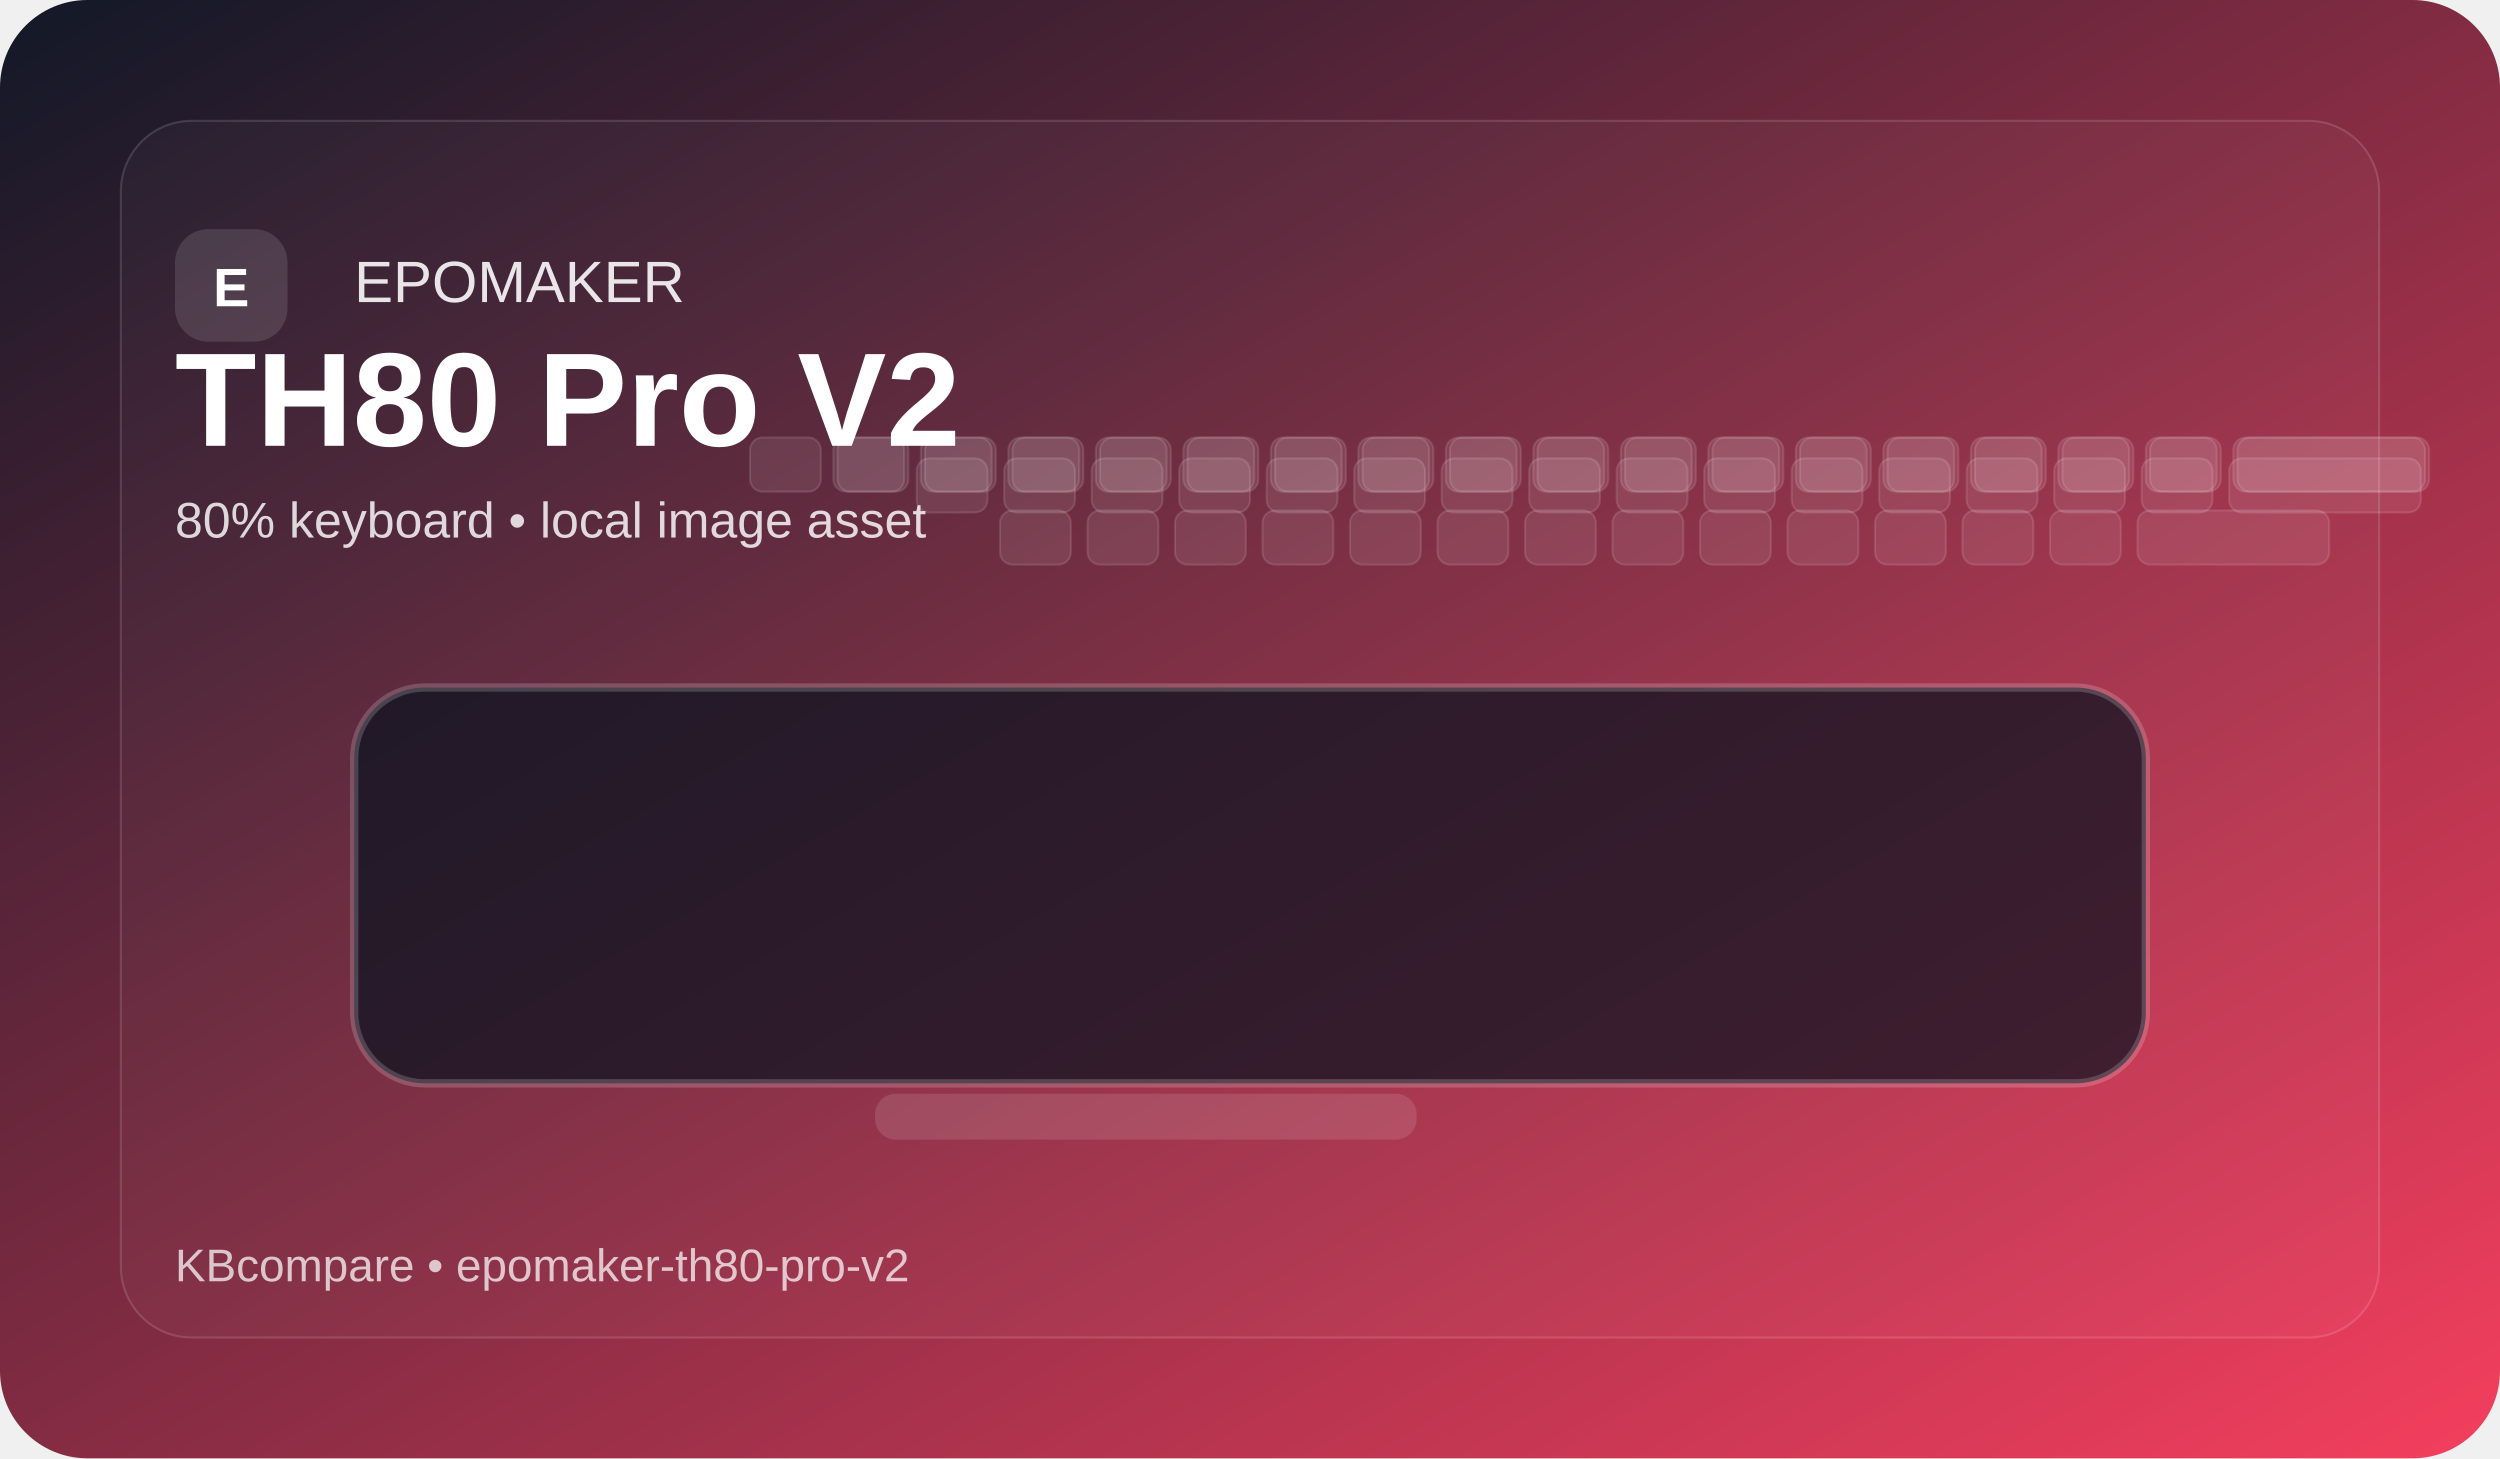
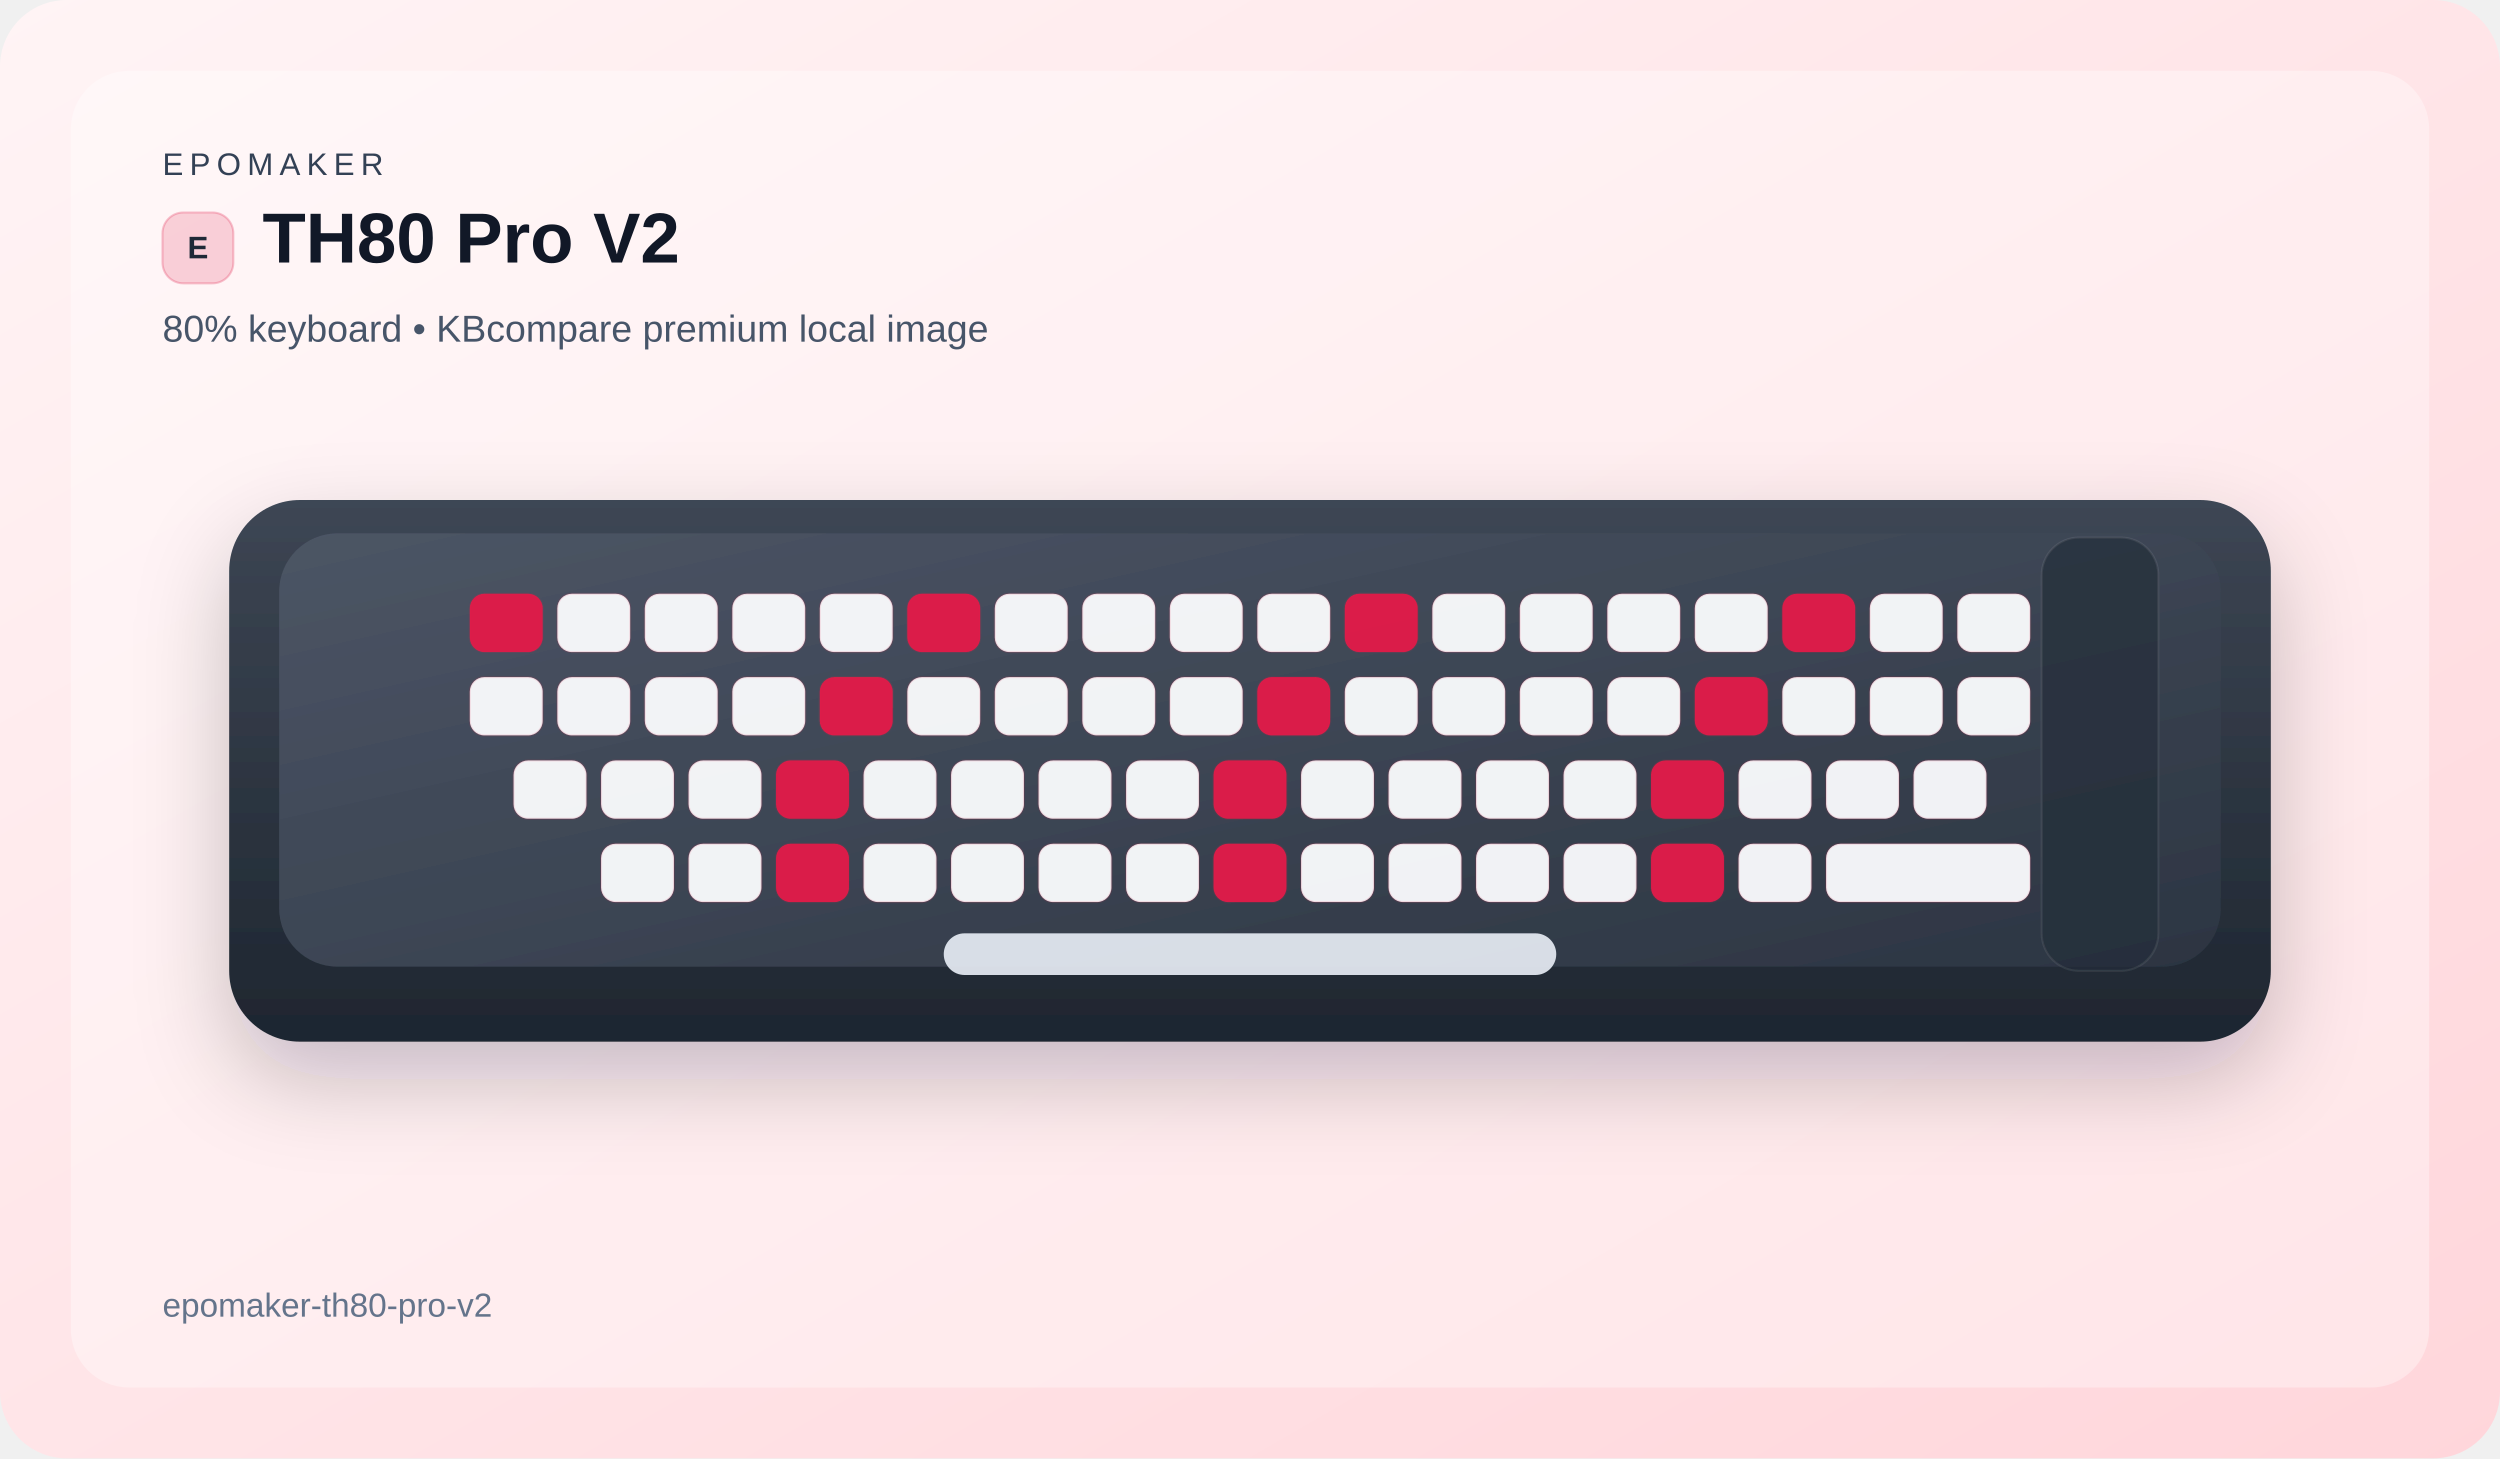
<svg xmlns="http://www.w3.org/2000/svg" width="1200" height="700" viewBox="0 0 1200 700">
  <defs>
-     <linearGradient id="g" x1="0" y1="0" x2="1" y2="1">
-       <stop offset="0%" stop-color="#111827" />
-       <stop offset="100%" stop-color="#f43f5e" />
+     <linearGradient id="bg" x1="0" y1="0" x2="1" y2="1">
+       <stop offset="0%" stop-color="#fff4f5" />
+       <stop offset="100%" stop-color="#ffd6db" />
    </linearGradient>
+     <linearGradient id="body" x1="0" y1="0" x2="0" y2="1">
+       <stop offset="0%" stop-color="#3d4654" />
+       <stop offset="100%" stop-color="#1e2630" />
+     </linearGradient>
+     <linearGradient id="plate" x1="0" y1="0" x2="1" y2="1">
+       <stop offset="0%" stop-color="#4c5565" />
+       <stop offset="100%" stop-color="#2c3542" />
+     </linearGradient>
+     <filter id="shadow" x="-20%" y="-20%" width="140%" height="160%">
+       <feDropShadow dx="0" dy="18" stdDeviation="22" flood-color="#0b1120" flood-opacity="0.22" />
+     </filter>
  </defs>
-   <rect width="1200" height="700" rx="42" fill="url(#g)" />
-   <rect x="58" y="58" width="1084" height="584" rx="34" fill="rgba(255,255,255,0.03)" stroke="rgba(255,255,255,0.14)" />
-   <rect x="84" y="110" width="54" height="54" rx="16" fill="white" fill-opacity="0.12" />
-   <text x="111" y="147" text-anchor="middle" font-size="26" font-family="Arial, sans-serif" font-weight="700" fill="white">E</text>
-   <text x="170" y="145" font-size="28" font-family="Arial, sans-serif" fill="white" opacity="0.88">EPOMAKER</text>
-   <text x="84" y="214" font-size="64" font-family="Arial, sans-serif" font-weight="700" fill="white">TH80 Pro V2</text>
-   <text x="84" y="258" font-size="24" font-family="Arial, sans-serif" fill="white" opacity="0.82">80% keyboard • local image asset</text>
-   <rect x="170" y="330" width="860" height="190" rx="34" fill="#0b1220" fill-opacity="0.72" stroke="rgba(255,255,255,0.18)" stroke-width="4" />
-   <rect x="360" y="210" width="34" height="26" rx="6" fill="white" fill-opacity="0.09" stroke="white" stroke-opacity="0.12" />
-   <rect x="402" y="210" width="34" height="26" rx="6" fill="white" fill-opacity="0.09" stroke="white" stroke-opacity="0.12" />
-   <rect x="444" y="210" width="34" height="26" rx="6" fill="white" fill-opacity="0.09" stroke="white" stroke-opacity="0.12" />
-   <rect x="486" y="210" width="34" height="26" rx="6" fill="white" fill-opacity="0.09" stroke="white" stroke-opacity="0.12" />
-   <rect x="528" y="210" width="34" height="26" rx="6" fill="white" fill-opacity="0.09" stroke="white" stroke-opacity="0.12" />
-   <rect x="570" y="210" width="34" height="26" rx="6" fill="white" fill-opacity="0.09" stroke="white" stroke-opacity="0.12" />
-   <rect x="612" y="210" width="34" height="26" rx="6" fill="white" fill-opacity="0.09" stroke="white" stroke-opacity="0.12" />
-   <rect x="654" y="210" width="34" height="26" rx="6" fill="white" fill-opacity="0.09" stroke="white" stroke-opacity="0.12" />
-   <rect x="696" y="210" width="34" height="26" rx="6" fill="white" fill-opacity="0.09" stroke="white" stroke-opacity="0.12" />
-   <rect x="738" y="210" width="34" height="26" rx="6" fill="white" fill-opacity="0.09" stroke="white" stroke-opacity="0.12" />
-   <rect x="780" y="210" width="34" height="26" rx="6" fill="white" fill-opacity="0.09" stroke="white" stroke-opacity="0.12" />
-   <rect x="822" y="210" width="34" height="26" rx="6" fill="white" fill-opacity="0.09" stroke="white" stroke-opacity="0.12" />
-   <rect x="864" y="210" width="34" height="26" rx="6" fill="white" fill-opacity="0.09" stroke="white" stroke-opacity="0.12" />
-   <rect x="906" y="210" width="34" height="26" rx="6" fill="white" fill-opacity="0.09" stroke="white" stroke-opacity="0.12" />
-   <rect x="948" y="210" width="34" height="26" rx="6" fill="white" fill-opacity="0.09" stroke="white" stroke-opacity="0.12" />
-   <rect x="990" y="210" width="34" height="26" rx="6" fill="white" fill-opacity="0.09" stroke="white" stroke-opacity="0.12" />
-   <rect x="1032" y="210" width="34" height="26" rx="6" fill="white" fill-opacity="0.09" stroke="white" stroke-opacity="0.12" />
-   <rect x="1074" y="210" width="92" height="26" rx="6" fill="white" fill-opacity="0.09" stroke="white" stroke-opacity="0.12" />
-   <rect x="400" y="210" width="34" height="26" rx="6" fill="white" fill-opacity="0.09" stroke="white" stroke-opacity="0.12" />
-   <rect x="442" y="210" width="34" height="26" rx="6" fill="white" fill-opacity="0.09" stroke="white" stroke-opacity="0.12" />
-   <rect x="484" y="210" width="34" height="26" rx="6" fill="white" fill-opacity="0.09" stroke="white" stroke-opacity="0.12" />
-   <rect x="526" y="210" width="34" height="26" rx="6" fill="white" fill-opacity="0.09" stroke="white" stroke-opacity="0.12" />
-   <rect x="568" y="210" width="34" height="26" rx="6" fill="white" fill-opacity="0.09" stroke="white" stroke-opacity="0.12" />
-   <rect x="610" y="210" width="34" height="26" rx="6" fill="white" fill-opacity="0.09" stroke="white" stroke-opacity="0.12" />
-   <rect x="652" y="210" width="34" height="26" rx="6" fill="white" fill-opacity="0.09" stroke="white" stroke-opacity="0.12" />
-   <rect x="694" y="210" width="34" height="26" rx="6" fill="white" fill-opacity="0.09" stroke="white" stroke-opacity="0.12" />
-   <rect x="736" y="210" width="34" height="26" rx="6" fill="white" fill-opacity="0.09" stroke="white" stroke-opacity="0.12" />
-   <rect x="778" y="210" width="34" height="26" rx="6" fill="white" fill-opacity="0.09" stroke="white" stroke-opacity="0.12" />
-   <rect x="820" y="210" width="34" height="26" rx="6" fill="white" fill-opacity="0.09" stroke="white" stroke-opacity="0.12" />
-   <rect x="862" y="210" width="34" height="26" rx="6" fill="white" fill-opacity="0.09" stroke="white" stroke-opacity="0.12" />
-   <rect x="904" y="210" width="34" height="26" rx="6" fill="white" fill-opacity="0.09" stroke="white" stroke-opacity="0.12" />
-   <rect x="946" y="210" width="34" height="26" rx="6" fill="white" fill-opacity="0.09" stroke="white" stroke-opacity="0.12" />
-   <rect x="988" y="210" width="34" height="26" rx="6" fill="white" fill-opacity="0.09" stroke="white" stroke-opacity="0.12" />
-   <rect x="1030" y="210" width="34" height="26" rx="6" fill="white" fill-opacity="0.09" stroke="white" stroke-opacity="0.12" />
-   <rect x="1072" y="210" width="92" height="26" rx="6" fill="white" fill-opacity="0.09" stroke="white" stroke-opacity="0.12" />
-   <rect x="440" y="220" width="34" height="26" rx="6" fill="white" fill-opacity="0.09" stroke="white" stroke-opacity="0.12" />
-   <rect x="482" y="220" width="34" height="26" rx="6" fill="white" fill-opacity="0.09" stroke="white" stroke-opacity="0.12" />
-   <rect x="524" y="220" width="34" height="26" rx="6" fill="white" fill-opacity="0.09" stroke="white" stroke-opacity="0.12" />
-   <rect x="566" y="220" width="34" height="26" rx="6" fill="white" fill-opacity="0.09" stroke="white" stroke-opacity="0.12" />
-   <rect x="608" y="220" width="34" height="26" rx="6" fill="white" fill-opacity="0.09" stroke="white" stroke-opacity="0.12" />
-   <rect x="650" y="220" width="34" height="26" rx="6" fill="white" fill-opacity="0.09" stroke="white" stroke-opacity="0.12" />
-   <rect x="692" y="220" width="34" height="26" rx="6" fill="white" fill-opacity="0.09" stroke="white" stroke-opacity="0.12" />
-   <rect x="734" y="220" width="34" height="26" rx="6" fill="white" fill-opacity="0.09" stroke="white" stroke-opacity="0.12" />
-   <rect x="776" y="220" width="34" height="26" rx="6" fill="white" fill-opacity="0.09" stroke="white" stroke-opacity="0.12" />
-   <rect x="818" y="220" width="34" height="26" rx="6" fill="white" fill-opacity="0.09" stroke="white" stroke-opacity="0.12" />
-   <rect x="860" y="220" width="34" height="26" rx="6" fill="white" fill-opacity="0.09" stroke="white" stroke-opacity="0.12" />
-   <rect x="902" y="220" width="34" height="26" rx="6" fill="white" fill-opacity="0.09" stroke="white" stroke-opacity="0.12" />
-   <rect x="944" y="220" width="34" height="26" rx="6" fill="white" fill-opacity="0.09" stroke="white" stroke-opacity="0.12" />
-   <rect x="986" y="220" width="34" height="26" rx="6" fill="white" fill-opacity="0.09" stroke="white" stroke-opacity="0.12" />
-   <rect x="1028" y="220" width="34" height="26" rx="6" fill="white" fill-opacity="0.09" stroke="white" stroke-opacity="0.12" />
-   <rect x="1070" y="220" width="92" height="26" rx="6" fill="white" fill-opacity="0.09" stroke="white" stroke-opacity="0.12" />
-   <rect x="480" y="245" width="34" height="26" rx="6" fill="white" fill-opacity="0.09" stroke="white" stroke-opacity="0.12" />
-   <rect x="522" y="245" width="34" height="26" rx="6" fill="white" fill-opacity="0.09" stroke="white" stroke-opacity="0.12" />
-   <rect x="564" y="245" width="34" height="26" rx="6" fill="white" fill-opacity="0.09" stroke="white" stroke-opacity="0.12" />
-   <rect x="606" y="245" width="34" height="26" rx="6" fill="white" fill-opacity="0.09" stroke="white" stroke-opacity="0.12" />
-   <rect x="648" y="245" width="34" height="26" rx="6" fill="white" fill-opacity="0.09" stroke="white" stroke-opacity="0.12" />
-   <rect x="690" y="245" width="34" height="26" rx="6" fill="white" fill-opacity="0.09" stroke="white" stroke-opacity="0.12" />
-   <rect x="732" y="245" width="34" height="26" rx="6" fill="white" fill-opacity="0.09" stroke="white" stroke-opacity="0.12" />
-   <rect x="774" y="245" width="34" height="26" rx="6" fill="white" fill-opacity="0.09" stroke="white" stroke-opacity="0.12" />
-   <rect x="816" y="245" width="34" height="26" rx="6" fill="white" fill-opacity="0.09" stroke="white" stroke-opacity="0.12" />
-   <rect x="858" y="245" width="34" height="26" rx="6" fill="white" fill-opacity="0.09" stroke="white" stroke-opacity="0.12" />
-   <rect x="900" y="245" width="34" height="26" rx="6" fill="white" fill-opacity="0.09" stroke="white" stroke-opacity="0.12" />
-   <rect x="942" y="245" width="34" height="26" rx="6" fill="white" fill-opacity="0.09" stroke="white" stroke-opacity="0.12" />
-   <rect x="984" y="245" width="34" height="26" rx="6" fill="white" fill-opacity="0.09" stroke="white" stroke-opacity="0.12" />
-   <rect x="1026" y="245" width="92" height="26" rx="6" fill="white" fill-opacity="0.09" stroke="white" stroke-opacity="0.12" />
-   <rect x="420" y="525" width="260" height="22" rx="10" fill="white" fill-opacity="0.12" />
-   <text x="84" y="615" font-size="22" font-family="Arial, sans-serif" fill="white" opacity="0.72">KBcompare • epomaker-th80-pro-v2</text>
+   <rect width="1200" height="700" rx="32" fill="url(#bg)" />
+   <rect x="34" y="34" width="1132" height="632" rx="28" fill="white" fill-opacity="0.35" />
+   <text x="78" y="84" font-size="15" font-family="Arial, sans-serif" fill="#334155" letter-spacing="3">EPOMAKER</text>
+   <rect x="78" y="102" width="34" height="34" rx="10" fill="#e11d48" fill-opacity="0.18" stroke="#e11d48" stroke-opacity="0.25" />
+   <text x="95" y="124" text-anchor="middle" font-size="15" font-family="Arial, sans-serif" font-weight="700" fill="#1f2937">E</text>
+   <text x="126" y="126" font-size="34" font-family="Arial, sans-serif" font-weight="700" fill="#111827">TH80 Pro V2</text>
+   <text x="78" y="164" font-size="18" font-family="Arial, sans-serif" fill="#475569">80% keyboard • KBcompare premium local image</text>
+   <g filter="url(#shadow)">
+     <rect x="110" y="240" width="980" height="260" rx="34" fill="url(#body)" />
+     <rect x="134" y="256" width="932" height="208" rx="28" fill="url(#plate)" />
+     <rect x="225.5" y="285" width="35.0" height="28" rx="7" fill="#e11d48" fill-opacity="0.96" stroke="#e11d48" stroke-opacity="0.12" />
+     <rect x="267.5" y="285" width="35.0" height="28" rx="7" fill="#f8fafc" fill-opacity="0.96" stroke="#e11d48" stroke-opacity="0.12" />
+     <rect x="309.5" y="285" width="35.0" height="28" rx="7" fill="#f8fafc" fill-opacity="0.96" stroke="#e11d48" stroke-opacity="0.12" />
+     <rect x="351.5" y="285" width="35.0" height="28" rx="7" fill="#f8fafc" fill-opacity="0.96" stroke="#e11d48" stroke-opacity="0.12" />
+     <rect x="393.5" y="285" width="35.0" height="28" rx="7" fill="#f8fafc" fill-opacity="0.96" stroke="#e11d48" stroke-opacity="0.12" />
+     <rect x="435.5" y="285" width="35.0" height="28" rx="7" fill="#e11d48" fill-opacity="0.96" stroke="#e11d48" stroke-opacity="0.12" />
+     <rect x="477.5" y="285" width="35.0" height="28" rx="7" fill="#f8fafc" fill-opacity="0.96" stroke="#e11d48" stroke-opacity="0.12" />
+     <rect x="519.5" y="285" width="35.0" height="28" rx="7" fill="#f8fafc" fill-opacity="0.96" stroke="#e11d48" stroke-opacity="0.12" />
+     <rect x="561.5" y="285" width="35.0" height="28" rx="7" fill="#f8fafc" fill-opacity="0.96" stroke="#e11d48" stroke-opacity="0.12" />
+     <rect x="603.5" y="285" width="35.0" height="28" rx="7" fill="#f8fafc" fill-opacity="0.96" stroke="#e11d48" stroke-opacity="0.12" />
+     <rect x="645.5" y="285" width="35.0" height="28" rx="7" fill="#e11d48" fill-opacity="0.96" stroke="#e11d48" stroke-opacity="0.12" />
+     <rect x="687.5" y="285" width="35.0" height="28" rx="7" fill="#f8fafc" fill-opacity="0.96" stroke="#e11d48" stroke-opacity="0.12" />
+     <rect x="729.5" y="285" width="35.0" height="28" rx="7" fill="#f8fafc" fill-opacity="0.96" stroke="#e11d48" stroke-opacity="0.12" />
+     <rect x="771.5" y="285" width="35.0" height="28" rx="7" fill="#f8fafc" fill-opacity="0.96" stroke="#e11d48" stroke-opacity="0.12" />
+     <rect x="813.5" y="285" width="35.0" height="28" rx="7" fill="#f8fafc" fill-opacity="0.96" stroke="#e11d48" stroke-opacity="0.12" />
+     <rect x="855.5" y="285" width="35.0" height="28" rx="7" fill="#e11d48" fill-opacity="0.96" stroke="#e11d48" stroke-opacity="0.12" />
+     <rect x="897.5" y="285" width="35.0" height="28" rx="7" fill="#f8fafc" fill-opacity="0.96" stroke="#e11d48" stroke-opacity="0.12" />
+     <rect x="939.5" y="285" width="35.0" height="28" rx="7" fill="#f8fafc" fill-opacity="0.96" stroke="#e11d48" stroke-opacity="0.12" />
+     <rect x="225.5" y="325" width="35.0" height="28" rx="7" fill="#f8fafc" fill-opacity="0.96" stroke="#e11d48" stroke-opacity="0.12" />
+     <rect x="267.5" y="325" width="35.0" height="28" rx="7" fill="#f8fafc" fill-opacity="0.96" stroke="#e11d48" stroke-opacity="0.12" />
+     <rect x="309.5" y="325" width="35.0" height="28" rx="7" fill="#f8fafc" fill-opacity="0.96" stroke="#e11d48" stroke-opacity="0.12" />
+     <rect x="351.5" y="325" width="35.0" height="28" rx="7" fill="#f8fafc" fill-opacity="0.96" stroke="#e11d48" stroke-opacity="0.12" />
+     <rect x="393.5" y="325" width="35.0" height="28" rx="7" fill="#e11d48" fill-opacity="0.96" stroke="#e11d48" stroke-opacity="0.12" />
+     <rect x="435.5" y="325" width="35.0" height="28" rx="7" fill="#f8fafc" fill-opacity="0.96" stroke="#e11d48" stroke-opacity="0.12" />
+     <rect x="477.5" y="325" width="35.0" height="28" rx="7" fill="#f8fafc" fill-opacity="0.96" stroke="#e11d48" stroke-opacity="0.12" />
+     <rect x="519.5" y="325" width="35.0" height="28" rx="7" fill="#f8fafc" fill-opacity="0.96" stroke="#e11d48" stroke-opacity="0.12" />
+     <rect x="561.5" y="325" width="35.0" height="28" rx="7" fill="#f8fafc" fill-opacity="0.96" stroke="#e11d48" stroke-opacity="0.12" />
+     <rect x="603.5" y="325" width="35.0" height="28" rx="7" fill="#e11d48" fill-opacity="0.96" stroke="#e11d48" stroke-opacity="0.12" />
+     <rect x="645.5" y="325" width="35.0" height="28" rx="7" fill="#f8fafc" fill-opacity="0.96" stroke="#e11d48" stroke-opacity="0.12" />
+     <rect x="687.5" y="325" width="35.0" height="28" rx="7" fill="#f8fafc" fill-opacity="0.96" stroke="#e11d48" stroke-opacity="0.12" />
+     <rect x="729.5" y="325" width="35.0" height="28" rx="7" fill="#f8fafc" fill-opacity="0.96" stroke="#e11d48" stroke-opacity="0.12" />
+     <rect x="771.5" y="325" width="35.0" height="28" rx="7" fill="#f8fafc" fill-opacity="0.96" stroke="#e11d48" stroke-opacity="0.12" />
+     <rect x="813.5" y="325" width="35.0" height="28" rx="7" fill="#e11d48" fill-opacity="0.96" stroke="#e11d48" stroke-opacity="0.12" />
+     <rect x="855.5" y="325" width="35.0" height="28" rx="7" fill="#f8fafc" fill-opacity="0.96" stroke="#e11d48" stroke-opacity="0.12" />
+     <rect x="897.5" y="325" width="35.0" height="28" rx="7" fill="#f8fafc" fill-opacity="0.96" stroke="#e11d48" stroke-opacity="0.12" />
+     <rect x="939.5" y="325" width="35.0" height="28" rx="7" fill="#f8fafc" fill-opacity="0.96" stroke="#e11d48" stroke-opacity="0.12" />
+     <rect x="246.5" y="365" width="35.0" height="28" rx="7" fill="#f8fafc" fill-opacity="0.96" stroke="#e11d48" stroke-opacity="0.12" />
+     <rect x="288.5" y="365" width="35.0" height="28" rx="7" fill="#f8fafc" fill-opacity="0.96" stroke="#e11d48" stroke-opacity="0.12" />
+     <rect x="330.5" y="365" width="35.0" height="28" rx="7" fill="#f8fafc" fill-opacity="0.96" stroke="#e11d48" stroke-opacity="0.12" />
+     <rect x="372.5" y="365" width="35.0" height="28" rx="7" fill="#e11d48" fill-opacity="0.96" stroke="#e11d48" stroke-opacity="0.12" />
+     <rect x="414.5" y="365" width="35.0" height="28" rx="7" fill="#f8fafc" fill-opacity="0.96" stroke="#e11d48" stroke-opacity="0.12" />
+     <rect x="456.5" y="365" width="35.0" height="28" rx="7" fill="#f8fafc" fill-opacity="0.96" stroke="#e11d48" stroke-opacity="0.12" />
+     <rect x="498.5" y="365" width="35.0" height="28" rx="7" fill="#f8fafc" fill-opacity="0.96" stroke="#e11d48" stroke-opacity="0.12" />
+     <rect x="540.5" y="365" width="35.0" height="28" rx="7" fill="#f8fafc" fill-opacity="0.96" stroke="#e11d48" stroke-opacity="0.12" />
+     <rect x="582.5" y="365" width="35.0" height="28" rx="7" fill="#e11d48" fill-opacity="0.96" stroke="#e11d48" stroke-opacity="0.12" />
+     <rect x="624.5" y="365" width="35.0" height="28" rx="7" fill="#f8fafc" fill-opacity="0.96" stroke="#e11d48" stroke-opacity="0.12" />
+     <rect x="666.5" y="365" width="35.0" height="28" rx="7" fill="#f8fafc" fill-opacity="0.96" stroke="#e11d48" stroke-opacity="0.12" />
+     <rect x="708.5" y="365" width="35.0" height="28" rx="7" fill="#f8fafc" fill-opacity="0.96" stroke="#e11d48" stroke-opacity="0.12" />
+     <rect x="750.5" y="365" width="35.0" height="28" rx="7" fill="#f8fafc" fill-opacity="0.96" stroke="#e11d48" stroke-opacity="0.12" />
+     <rect x="792.5" y="365" width="35.0" height="28" rx="7" fill="#e11d48" fill-opacity="0.96" stroke="#e11d48" stroke-opacity="0.12" />
+     <rect x="834.5" y="365" width="35.0" height="28" rx="7" fill="#f8fafc" fill-opacity="0.96" stroke="#e11d48" stroke-opacity="0.12" />
+     <rect x="876.5" y="365" width="35.0" height="28" rx="7" fill="#f8fafc" fill-opacity="0.96" stroke="#e11d48" stroke-opacity="0.12" />
+     <rect x="918.5" y="365" width="35.0" height="28" rx="7" fill="#f8fafc" fill-opacity="0.96" stroke="#e11d48" stroke-opacity="0.12" />
+     <rect x="288.5" y="405" width="35.0" height="28" rx="7" fill="#f8fafc" fill-opacity="0.96" stroke="#e11d48" stroke-opacity="0.12" />
+     <rect x="330.5" y="405" width="35.0" height="28" rx="7" fill="#f8fafc" fill-opacity="0.96" stroke="#e11d48" stroke-opacity="0.12" />
+     <rect x="372.5" y="405" width="35.0" height="28" rx="7" fill="#e11d48" fill-opacity="0.96" stroke="#e11d48" stroke-opacity="0.12" />
+     <rect x="414.5" y="405" width="35.0" height="28" rx="7" fill="#f8fafc" fill-opacity="0.96" stroke="#e11d48" stroke-opacity="0.12" />
+     <rect x="456.5" y="405" width="35.0" height="28" rx="7" fill="#f8fafc" fill-opacity="0.96" stroke="#e11d48" stroke-opacity="0.12" />
+     <rect x="498.5" y="405" width="35.0" height="28" rx="7" fill="#f8fafc" fill-opacity="0.96" stroke="#e11d48" stroke-opacity="0.12" />
+     <rect x="540.5" y="405" width="35.0" height="28" rx="7" fill="#f8fafc" fill-opacity="0.96" stroke="#e11d48" stroke-opacity="0.12" />
+     <rect x="582.5" y="405" width="35.0" height="28" rx="7" fill="#e11d48" fill-opacity="0.96" stroke="#e11d48" stroke-opacity="0.12" />
+     <rect x="624.5" y="405" width="35.0" height="28" rx="7" fill="#f8fafc" fill-opacity="0.96" stroke="#e11d48" stroke-opacity="0.12" />
+     <rect x="666.5" y="405" width="35.0" height="28" rx="7" fill="#f8fafc" fill-opacity="0.96" stroke="#e11d48" stroke-opacity="0.12" />
+     <rect x="708.5" y="405" width="35.0" height="28" rx="7" fill="#f8fafc" fill-opacity="0.96" stroke="#e11d48" stroke-opacity="0.12" />
+     <rect x="750.5" y="405" width="35.0" height="28" rx="7" fill="#f8fafc" fill-opacity="0.96" stroke="#e11d48" stroke-opacity="0.12" />
+     <rect x="792.5" y="405" width="35.0" height="28" rx="7" fill="#e11d48" fill-opacity="0.96" stroke="#e11d48" stroke-opacity="0.12" />
+     <rect x="834.5" y="405" width="35.0" height="28" rx="7" fill="#f8fafc" fill-opacity="0.96" stroke="#e11d48" stroke-opacity="0.12" />
+     <rect x="876.5" y="405" width="98.0" height="28" rx="7" fill="#f8fafc" fill-opacity="0.96" stroke="#e11d48" stroke-opacity="0.12" />
+     <rect x="453.0" y="448" width="294.0" height="20" rx="10" fill="#e2e8f0" fill-opacity="0.94" />
+     <rect x="980.0" y="258" width="56" height="208" rx="18" fill="#232c38" fill-opacity="0.66" stroke="white" stroke-opacity="0.08" />
+   </g>
+   <text x="78" y="632" font-size="16" font-family="Arial, sans-serif" fill="#64748b">epomaker-th80-pro-v2</text>
</svg>
